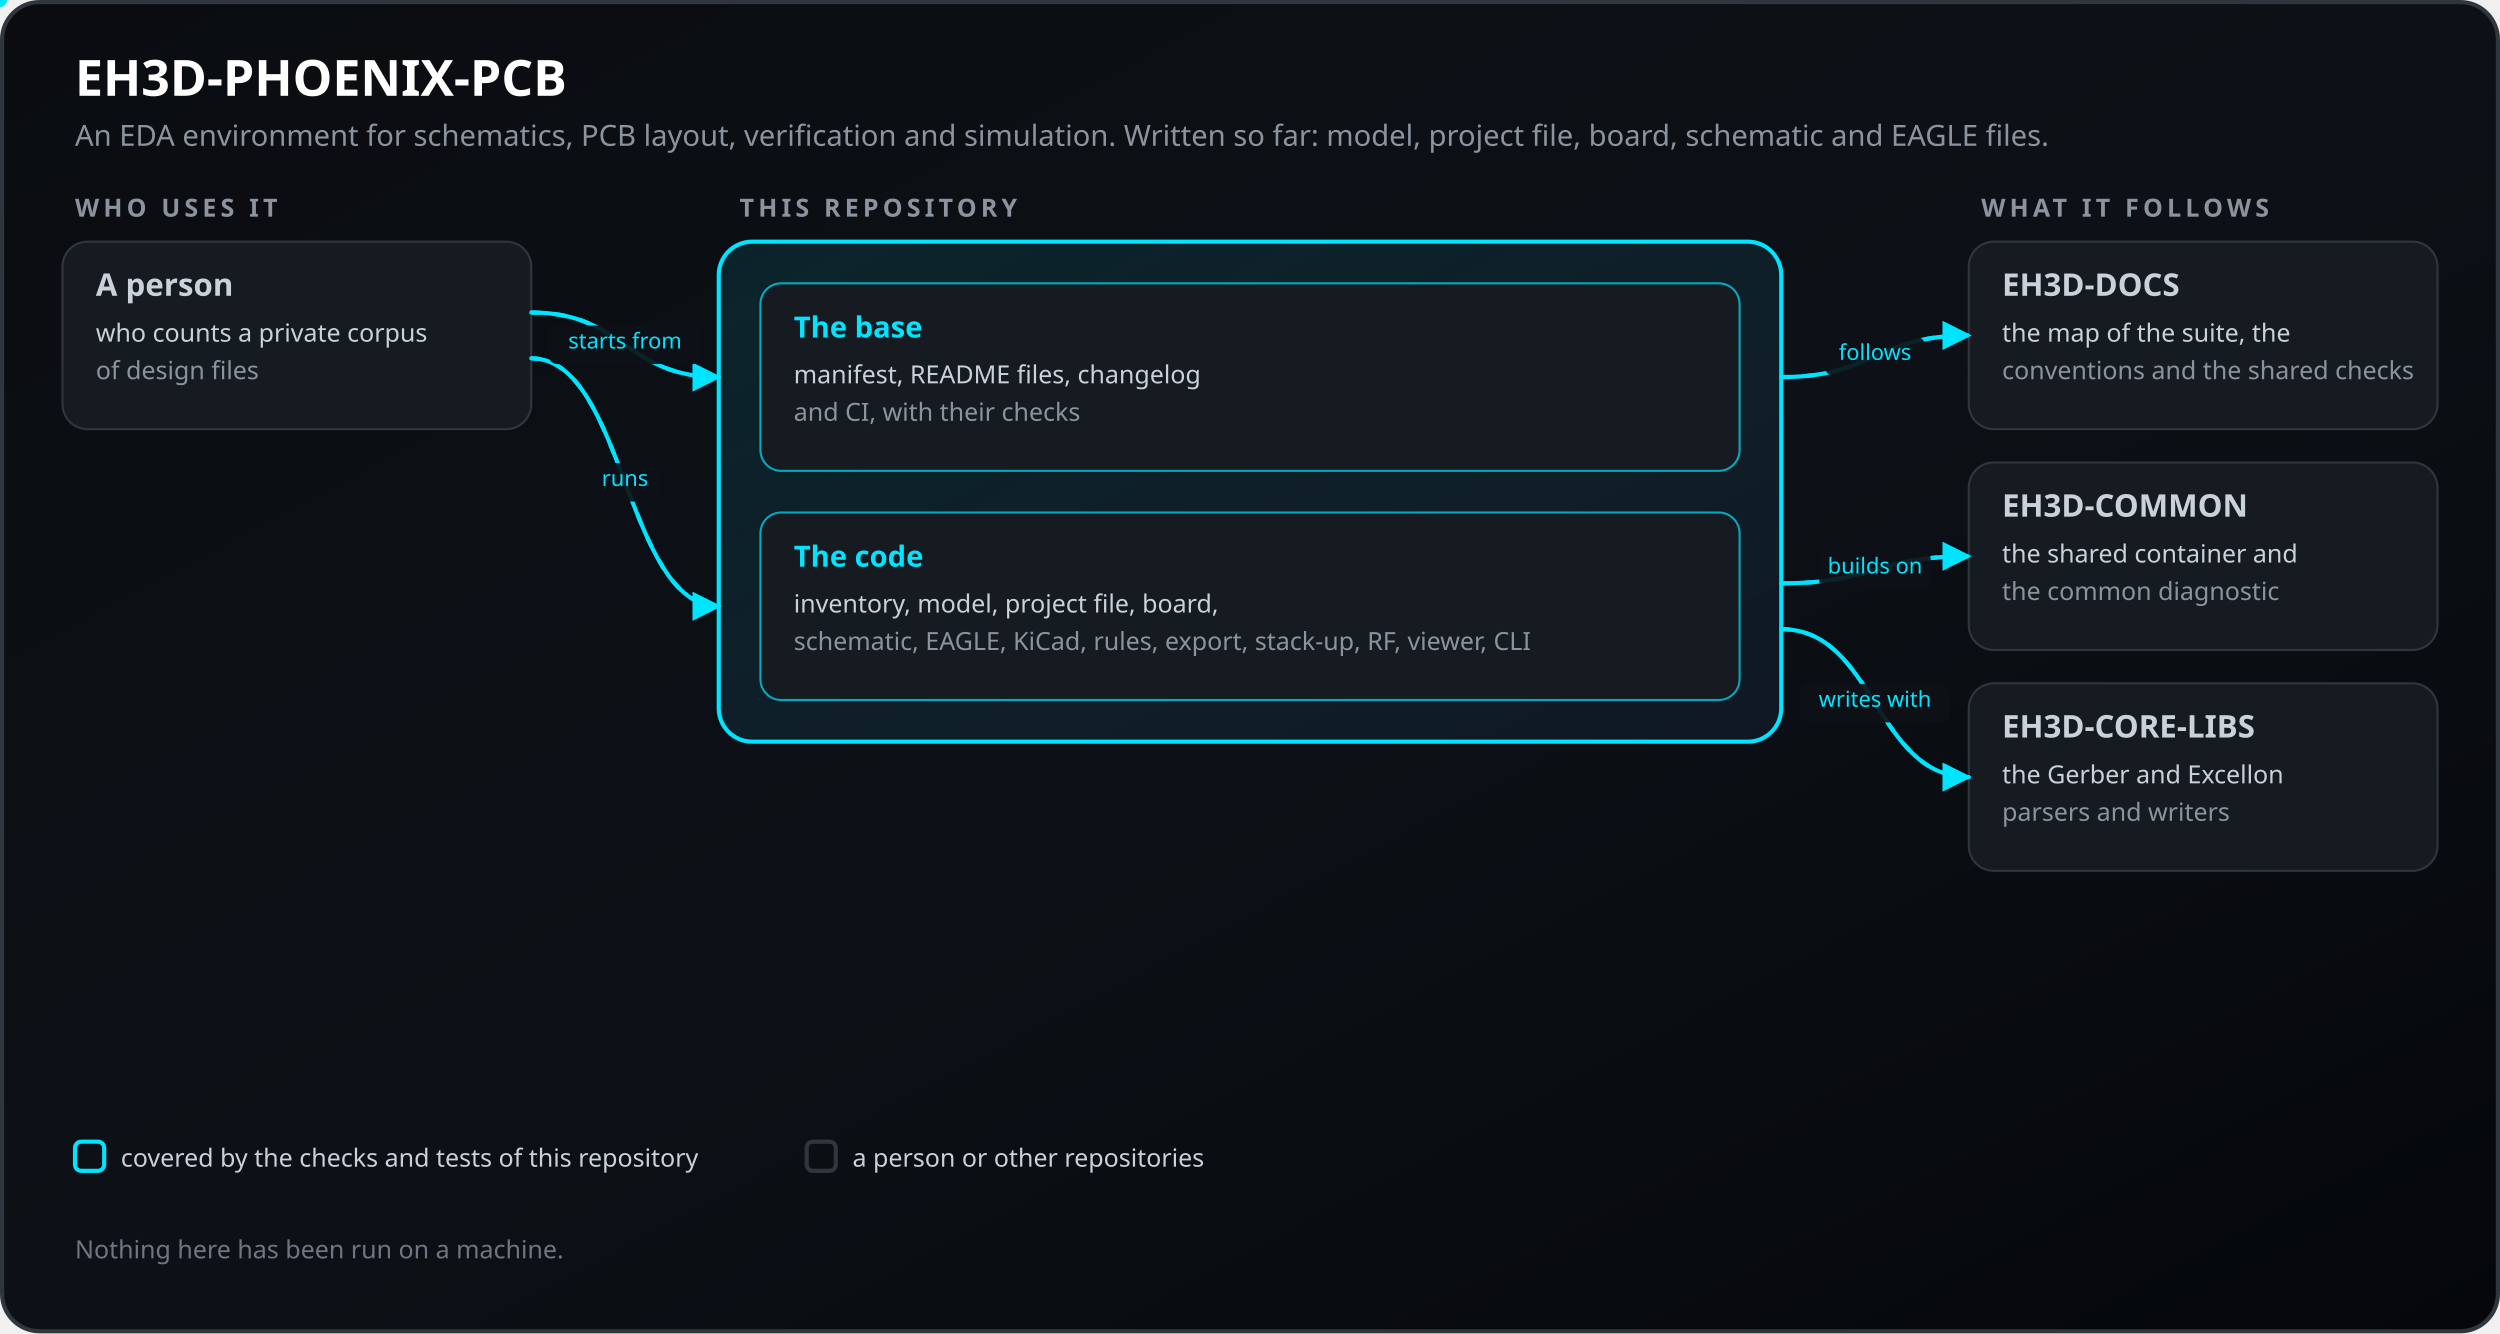
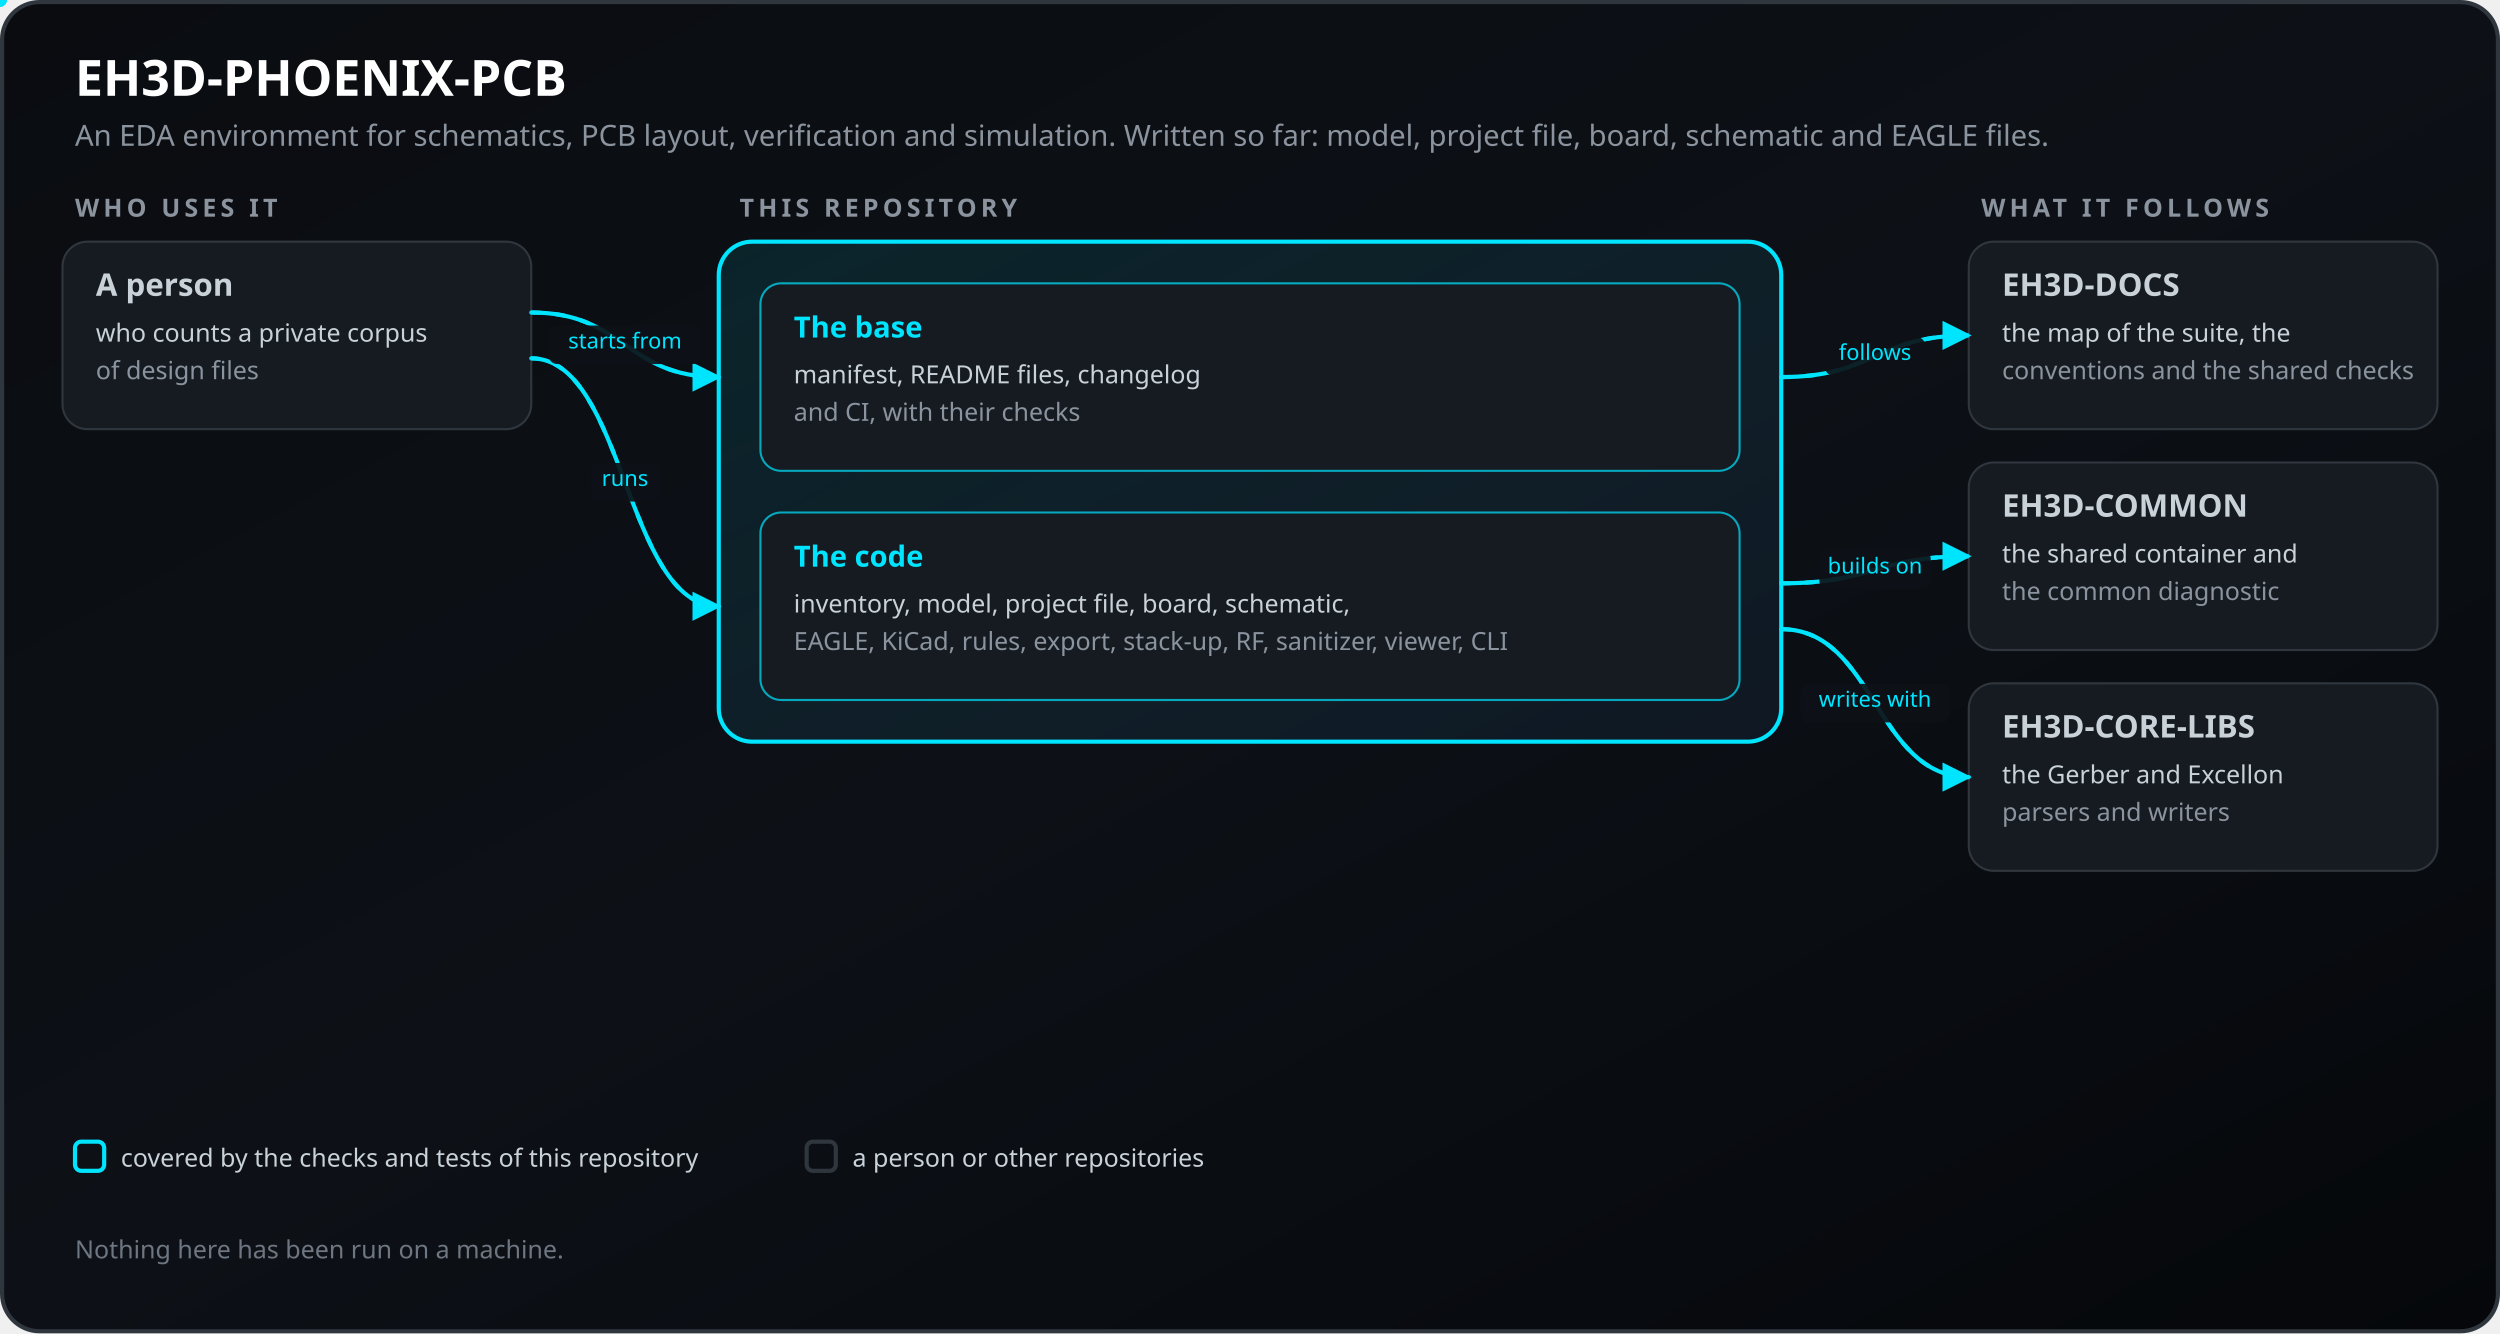
<svg xmlns="http://www.w3.org/2000/svg" viewBox="0 0 1200 640" width="1200" height="640" role="img" aria-labelledby="t d" font-family="'Segoe UI','Noto Sans','Noto Sans CJK SC','Microsoft YaHei','Yu Gothic','Helvetica Neue',Helvetica,Arial,sans-serif">
  <defs>
    <linearGradient id="bg" x1="0" y1="0" x2="1" y2="1">
      <stop offset="0" stop-color="#0A0C10" />
      <stop offset="0.5" stop-color="#0D1117" />
      <stop offset="1" stop-color="#05070A" />
    </linearGradient>
    <linearGradient id="card" x1="0" y1="0" x2="1" y2="1">
      <stop offset="0" stop-color="#121821" />
      <stop offset="1" stop-color="#0B0F15" />
    </linearGradient>
    <linearGradient id="line" x1="0" y1="0" x2="1" y2="0">
      <stop offset="0" stop-color="#00E5FF" />
      <stop offset="1" stop-color="#FF0055" />
    </linearGradient>
    <filter id="glow" x="-50%" y="-50%" width="200%" height="200%">
      <feGaussianBlur stdDeviation="3" result="b" />
      <feMerge>
        <feMergeNode in="b" />
        <feMergeNode in="SourceGraphic" />
      </feMerge>
    </filter>
    <linearGradient id="svc" x1="0" y1="0" x2="1" y2="1">
      <stop offset="0" stop-color="#00E5FF" stop-opacity="0.10" />
      <stop offset="1" stop-color="#4DA3FF" stop-opacity="0.06" />
    </linearGradient>
    <marker id="m00E5FF" viewBox="0 0 10 10" refX="9" refY="5" markerWidth="7" markerHeight="7" orient="auto-start-reverse">
      <path d="M0 0L10 5L0 10z" fill="#00E5FF" />
    </marker>
    <marker id="m30363D" viewBox="0 0 10 10" refX="9" refY="5" markerWidth="7" markerHeight="7" orient="auto-start-reverse">
      <path d="M0 0L10 5L0 10z" fill="#8B949E" />
    </marker>
  </defs>
  <rect x="1" y="1" width="1198" height="638" rx="18" fill="url(#bg)" stroke="#30363D" stroke-width="2" />
  <text x="36" y="46" font-family="'Segoe UI','Noto Sans','Noto Sans CJK SC','Microsoft YaHei','Yu Gothic','Helvetica Neue',Helvetica,Arial,sans-serif" font-size="24" font-weight="700" fill="#FFFFFF" text-anchor="start">EH3D-PHOENIX-PCB</text>
  <text x="36" y="70" font-family="'Segoe UI','Noto Sans','Noto Sans CJK SC','Microsoft YaHei','Yu Gothic','Helvetica Neue',Helvetica,Arial,sans-serif" font-size="14" font-weight="400" fill="#8B949E" text-anchor="start">An EDA environment for schematics, PCB layout, verification and simulation. Written so far: model, project file, board, schematic and EAGLE files.</text>
  <text x="36" y="104" font-family="'Segoe UI','Noto Sans','Noto Sans CJK SC','Microsoft YaHei','Yu Gothic','Helvetica Neue',Helvetica,Arial,sans-serif" font-size="12" font-weight="700" fill="#8B949E" text-anchor="start" letter-spacing="2">WHO USES IT</text>
  <text x="355" y="104" font-family="'Segoe UI','Noto Sans','Noto Sans CJK SC','Microsoft YaHei','Yu Gothic','Helvetica Neue',Helvetica,Arial,sans-serif" font-size="12" font-weight="700" fill="#8B949E" text-anchor="start" letter-spacing="2">THIS REPOSITORY</text>
  <text x="951" y="104" font-family="'Segoe UI','Noto Sans','Noto Sans CJK SC','Microsoft YaHei','Yu Gothic','Helvetica Neue',Helvetica,Arial,sans-serif" font-size="12" font-weight="700" fill="#8B949E" text-anchor="start" letter-spacing="2">WHAT IT FOLLOWS</text>
  <rect x="345" y="116" width="510" height="240" rx="16" fill="url(#svc)" stroke="#00E5FF" stroke-width="2">
    <animate attributeName="stroke-opacity" values="0.55;1;0.55" dur="4s" repeatCount="indefinite" />
  </rect>
  <rect x="30" y="116" width="225" height="90" rx="12" fill="#161B22" stroke="#30363D" stroke-width="1" />
  <text x="46" y="142" font-family="'Segoe UI','Noto Sans','Noto Sans CJK SC','Microsoft YaHei','Yu Gothic','Helvetica Neue',Helvetica,Arial,sans-serif" font-size="15" font-weight="700" fill="#C9D1D9" text-anchor="start">A person</text>
  <text x="46" y="164" font-family="'Segoe UI','Noto Sans','Noto Sans CJK SC','Microsoft YaHei','Yu Gothic','Helvetica Neue',Helvetica,Arial,sans-serif" font-size="12" font-weight="400" fill="#C9D1D9" text-anchor="start">who counts a private corpus</text>
  <text x="46" y="182" font-family="'Segoe UI','Noto Sans','Noto Sans CJK SC','Microsoft YaHei','Yu Gothic','Helvetica Neue',Helvetica,Arial,sans-serif" font-size="12" font-weight="400" fill="#8B949E" text-anchor="start">of design files</text>
  <rect x="365" y="136" width="470" height="90" rx="10" fill="#161B22" stroke="#00E5FF" stroke-width="1" stroke-opacity="0.7">
    <animate attributeName="stroke-opacity" values="0.45;1;0.45;0.45" keyTimes="0;0.08;0.2;1" dur="6s" begin="0s" repeatCount="indefinite" />
    <animate attributeName="stroke-width" values="1;2.4;1;1" keyTimes="0;0.08;0.2;1" dur="6s" begin="0s" repeatCount="indefinite" />
  </rect>
  <text x="381" y="162" font-family="'Segoe UI','Noto Sans','Noto Sans CJK SC','Microsoft YaHei','Yu Gothic','Helvetica Neue',Helvetica,Arial,sans-serif" font-size="14" font-weight="700" fill="#00E5FF" text-anchor="start">The base</text>
  <text x="381" y="184" font-family="'Segoe UI','Noto Sans','Noto Sans CJK SC','Microsoft YaHei','Yu Gothic','Helvetica Neue',Helvetica,Arial,sans-serif" font-size="12" font-weight="400" fill="#C9D1D9" text-anchor="start">manifest, README files, changelog</text>
  <text x="381" y="202" font-family="'Segoe UI','Noto Sans','Noto Sans CJK SC','Microsoft YaHei','Yu Gothic','Helvetica Neue',Helvetica,Arial,sans-serif" font-size="12" font-weight="400" fill="#8B949E" text-anchor="start">and CI, with their checks</text>
  <rect x="365" y="246" width="470" height="90" rx="10" fill="#161B22" stroke="#00E5FF" stroke-width="1" stroke-opacity="0.7">
    <animate attributeName="stroke-opacity" values="0.45;1;0.45;0.45" keyTimes="0;0.08;0.2;1" dur="6s" begin="1s" repeatCount="indefinite" />
    <animate attributeName="stroke-width" values="1;2.4;1;1" keyTimes="0;0.08;0.2;1" dur="6s" begin="1s" repeatCount="indefinite" />
  </rect>
  <text x="381" y="272" font-family="'Segoe UI','Noto Sans','Noto Sans CJK SC','Microsoft YaHei','Yu Gothic','Helvetica Neue',Helvetica,Arial,sans-serif" font-size="14" font-weight="700" fill="#00E5FF" text-anchor="start">The code</text>
-   <text x="381" y="294" font-family="'Segoe UI','Noto Sans','Noto Sans CJK SC','Microsoft YaHei','Yu Gothic','Helvetica Neue',Helvetica,Arial,sans-serif" font-size="12" font-weight="400" fill="#C9D1D9" text-anchor="start">inventory, model, project file, board,</text>
-   <text x="381" y="312" font-family="'Segoe UI','Noto Sans','Noto Sans CJK SC','Microsoft YaHei','Yu Gothic','Helvetica Neue',Helvetica,Arial,sans-serif" font-size="12" font-weight="400" fill="#8B949E" text-anchor="start">schematic, EAGLE, KiCad, rules, export, stack-up, RF, viewer, CLI</text>
+   <text x="381" y="294" font-family="'Segoe UI','Noto Sans','Noto Sans CJK SC','Microsoft YaHei','Yu Gothic','Helvetica Neue',Helvetica,Arial,sans-serif" font-size="12" font-weight="400" fill="#C9D1D9" text-anchor="start">inventory, model, project file, board, schematic,</text>
+   <text x="381" y="312" font-family="'Segoe UI','Noto Sans','Noto Sans CJK SC','Microsoft YaHei','Yu Gothic','Helvetica Neue',Helvetica,Arial,sans-serif" font-size="12" font-weight="400" fill="#8B949E" text-anchor="start">EAGLE, KiCad, rules, export, stack-up, RF, sanitizer, viewer, CLI</text>
  <rect x="945" y="116" width="225" height="90" rx="12" fill="#161B22" stroke="#30363D" stroke-width="1" />
  <text x="961" y="142" font-family="'Segoe UI','Noto Sans','Noto Sans CJK SC','Microsoft YaHei','Yu Gothic','Helvetica Neue',Helvetica,Arial,sans-serif" font-size="15" font-weight="700" fill="#C9D1D9" text-anchor="start">EH3D-DOCS</text>
  <text x="961" y="164" font-family="'Segoe UI','Noto Sans','Noto Sans CJK SC','Microsoft YaHei','Yu Gothic','Helvetica Neue',Helvetica,Arial,sans-serif" font-size="12" font-weight="400" fill="#C9D1D9" text-anchor="start">the map of the suite, the</text>
  <text x="961" y="182" font-family="'Segoe UI','Noto Sans','Noto Sans CJK SC','Microsoft YaHei','Yu Gothic','Helvetica Neue',Helvetica,Arial,sans-serif" font-size="12" font-weight="400" fill="#8B949E" text-anchor="start">conventions and the shared checks</text>
  <rect x="945" y="222" width="225" height="90" rx="12" fill="#161B22" stroke="#30363D" stroke-width="1" />
  <text x="961" y="248" font-family="'Segoe UI','Noto Sans','Noto Sans CJK SC','Microsoft YaHei','Yu Gothic','Helvetica Neue',Helvetica,Arial,sans-serif" font-size="15" font-weight="700" fill="#C9D1D9" text-anchor="start">EH3D-COMMON</text>
  <text x="961" y="270" font-family="'Segoe UI','Noto Sans','Noto Sans CJK SC','Microsoft YaHei','Yu Gothic','Helvetica Neue',Helvetica,Arial,sans-serif" font-size="12" font-weight="400" fill="#C9D1D9" text-anchor="start">the shared container and</text>
  <text x="961" y="288" font-family="'Segoe UI','Noto Sans','Noto Sans CJK SC','Microsoft YaHei','Yu Gothic','Helvetica Neue',Helvetica,Arial,sans-serif" font-size="12" font-weight="400" fill="#8B949E" text-anchor="start">the common diagnostic</text>
  <rect x="945" y="328" width="225" height="90" rx="12" fill="#161B22" stroke="#30363D" stroke-width="1" />
  <text x="961" y="354" font-family="'Segoe UI','Noto Sans','Noto Sans CJK SC','Microsoft YaHei','Yu Gothic','Helvetica Neue',Helvetica,Arial,sans-serif" font-size="15" font-weight="700" fill="#C9D1D9" text-anchor="start">EH3D-CORE-LIBS</text>
  <text x="961" y="376" font-family="'Segoe UI','Noto Sans','Noto Sans CJK SC','Microsoft YaHei','Yu Gothic','Helvetica Neue',Helvetica,Arial,sans-serif" font-size="12" font-weight="400" fill="#C9D1D9" text-anchor="start">the Gerber and Excellon</text>
  <text x="961" y="394" font-family="'Segoe UI','Noto Sans','Noto Sans CJK SC','Microsoft YaHei','Yu Gothic','Helvetica Neue',Helvetica,Arial,sans-serif" font-size="12" font-weight="400" fill="#8B949E" text-anchor="start">parsers and writers</text>
  <path id="p0" d="M255 150 C300 150 300 181 345 181" stroke="#00E5FF" stroke-width="2" fill="none" marker-end="url(#m00E5FF)" />
  <path d="M255 150 C300 150 300 181 345 181" stroke="#00E5FF" stroke-width="2" fill="none" stroke-linecap="round" stroke-dasharray="4 8" opacity="0.95">
    <animate attributeName="stroke-dashoffset" from="0" to="-24" dur="1.2s" repeatCount="indefinite" />
  </path>
  <circle r="3.2" fill="#00E5FF">
    <animateMotion dur="1.8s" begin="0.00s" repeatCount="indefinite">
      <mpath href="#p0" />
    </animateMotion>
    <animate attributeName="opacity" values="0;1;1;0" keyTimes="0;0.15;0.85;1" dur="1.8s" begin="0.00s" repeatCount="indefinite" />
  </circle>
  <path id="p1" d="M855 181 C900 181 900 161 945 161" stroke="#00E5FF" stroke-width="2" fill="none" marker-end="url(#m00E5FF)" />
  <path d="M855 181 C900 181 900 161 945 161" stroke="#00E5FF" stroke-width="2" fill="none" stroke-linecap="round" stroke-dasharray="4 8" opacity="0.95">
    <animate attributeName="stroke-dashoffset" from="0" to="-24" dur="1.2s" repeatCount="indefinite" />
  </path>
  <circle r="3.2" fill="#00E5FF">
    <animateMotion dur="1.8s" begin="0.35s" repeatCount="indefinite">
      <mpath href="#p1" />
    </animateMotion>
    <animate attributeName="opacity" values="0;1;1;0" keyTimes="0;0.15;0.85;1" dur="1.8s" begin="0.35s" repeatCount="indefinite" />
  </circle>
  <path id="p2" d="M255 172 C300 172 300 291 345 291" stroke="#00E5FF" stroke-width="2" fill="none" marker-end="url(#m00E5FF)" />
  <path d="M255 172 C300 172 300 291 345 291" stroke="#00E5FF" stroke-width="2" fill="none" stroke-linecap="round" stroke-dasharray="4 8" opacity="0.95">
    <animate attributeName="stroke-dashoffset" from="0" to="-24" dur="1.2s" repeatCount="indefinite" />
  </path>
  <circle r="3.2" fill="#00E5FF">
    <animateMotion dur="1.8s" begin="0.70s" repeatCount="indefinite">
      <mpath href="#p2" />
    </animateMotion>
    <animate attributeName="opacity" values="0;1;1;0" keyTimes="0;0.15;0.85;1" dur="1.8s" begin="0.70s" repeatCount="indefinite" />
  </circle>
  <path id="p3" d="M855 280 C900 280 900 267 945 267" stroke="#00E5FF" stroke-width="2" fill="none" marker-end="url(#m00E5FF)" />
  <path d="M855 280 C900 280 900 267 945 267" stroke="#00E5FF" stroke-width="2" fill="none" stroke-linecap="round" stroke-dasharray="4 8" opacity="0.95">
    <animate attributeName="stroke-dashoffset" from="0" to="-24" dur="1.2s" repeatCount="indefinite" />
  </path>
  <circle r="3.2" fill="#00E5FF">
    <animateMotion dur="1.8s" begin="1.05s" repeatCount="indefinite">
      <mpath href="#p3" />
    </animateMotion>
    <animate attributeName="opacity" values="0;1;1;0" keyTimes="0;0.15;0.85;1" dur="1.8s" begin="1.05s" repeatCount="indefinite" />
  </circle>
  <path id="p4" d="M855 302 C900 302 900 373 945 373" stroke="#00E5FF" stroke-width="2" fill="none" marker-end="url(#m00E5FF)" />
  <path d="M855 302 C900 302 900 373 945 373" stroke="#00E5FF" stroke-width="2" fill="none" stroke-linecap="round" stroke-dasharray="4 8" opacity="0.95">
    <animate attributeName="stroke-dashoffset" from="0" to="-24" dur="1.2s" repeatCount="indefinite" />
  </path>
  <circle r="3.2" fill="#00E5FF">
    <animateMotion dur="1.8s" begin="1.40s" repeatCount="indefinite">
      <mpath href="#p4" />
    </animateMotion>
    <animate attributeName="opacity" values="0;1;1;0" keyTimes="0;0.15;0.85;1" dur="1.8s" begin="1.40s" repeatCount="indefinite" />
  </circle>
  <rect x="263.395" y="156.25" width="73.21" height="18.5" rx="4" fill="#0D1117" opacity="0.92" />
  <text x="300" y="167.25" font-family="'Segoe UI','Noto Sans','Noto Sans CJK SC','Microsoft YaHei','Yu Gothic','Helvetica Neue',Helvetica,Arial,sans-serif" font-size="10.5" font-weight="400" fill="#00E5FF" text-anchor="middle">starts from</text>
  <rect x="875.995" y="161.75" width="48.01" height="18.5" rx="4" fill="#0D1117" opacity="0.92" />
  <text x="900" y="172.75" font-family="'Segoe UI','Noto Sans','Noto Sans CJK SC','Microsoft YaHei','Yu Gothic','Helvetica Neue',Helvetica,Arial,sans-serif" font-size="10.5" font-weight="400" fill="#00E5FF" text-anchor="middle">follows</text>
  <rect x="283.66" y="222.25" width="32.68" height="18.5" rx="4" fill="#0D1117" opacity="0.92" />
  <text x="300" y="233.25" font-family="'Segoe UI','Noto Sans','Noto Sans CJK SC','Microsoft YaHei','Yu Gothic','Helvetica Neue',Helvetica,Arial,sans-serif" font-size="10.5" font-weight="400" fill="#00E5FF" text-anchor="middle">runs</text>
  <rect x="873.265" y="264.25" width="53.47" height="18.5" rx="4" fill="#0D1117" opacity="0.92" />
  <text x="900" y="275.25" font-family="'Segoe UI','Noto Sans','Noto Sans CJK SC','Microsoft YaHei','Yu Gothic','Helvetica Neue',Helvetica,Arial,sans-serif" font-size="10.5" font-weight="400" fill="#00E5FF" text-anchor="middle">builds on</text>
  <rect x="864.235" y="328.25" width="71.53" height="18.5" rx="4" fill="#0D1117" opacity="0.92" />
  <text x="900" y="339.25" font-family="'Segoe UI','Noto Sans','Noto Sans CJK SC','Microsoft YaHei','Yu Gothic','Helvetica Neue',Helvetica,Arial,sans-serif" font-size="10.5" font-weight="400" fill="#00E5FF" text-anchor="middle">writes with</text>
  <rect x="36" y="548" width="14" height="14" rx="3" fill="none" stroke="#00E5FF" stroke-width="2" />
  <text x="58" y="560" font-family="'Segoe UI','Noto Sans','Noto Sans CJK SC','Microsoft YaHei','Yu Gothic','Helvetica Neue',Helvetica,Arial,sans-serif" font-size="12" font-weight="400" fill="#C9D1D9" text-anchor="start">covered by the checks and tests of this repository</text>
  <rect x="387.2" y="548" width="14" height="14" rx="3" fill="none" stroke="#30363D" stroke-width="2" />
  <text x="409.2" y="560" font-family="'Segoe UI','Noto Sans','Noto Sans CJK SC','Microsoft YaHei','Yu Gothic','Helvetica Neue',Helvetica,Arial,sans-serif" font-size="12" font-weight="400" fill="#C9D1D9" text-anchor="start">a person or other repositories</text>
  <text x="36" y="604" font-family="'Segoe UI','Noto Sans','Noto Sans CJK SC','Microsoft YaHei','Yu Gothic','Helvetica Neue',Helvetica,Arial,sans-serif" font-size="12" font-weight="400" fill="#6E7681" text-anchor="start">Nothing here has been run on a machine.</text>
</svg>
